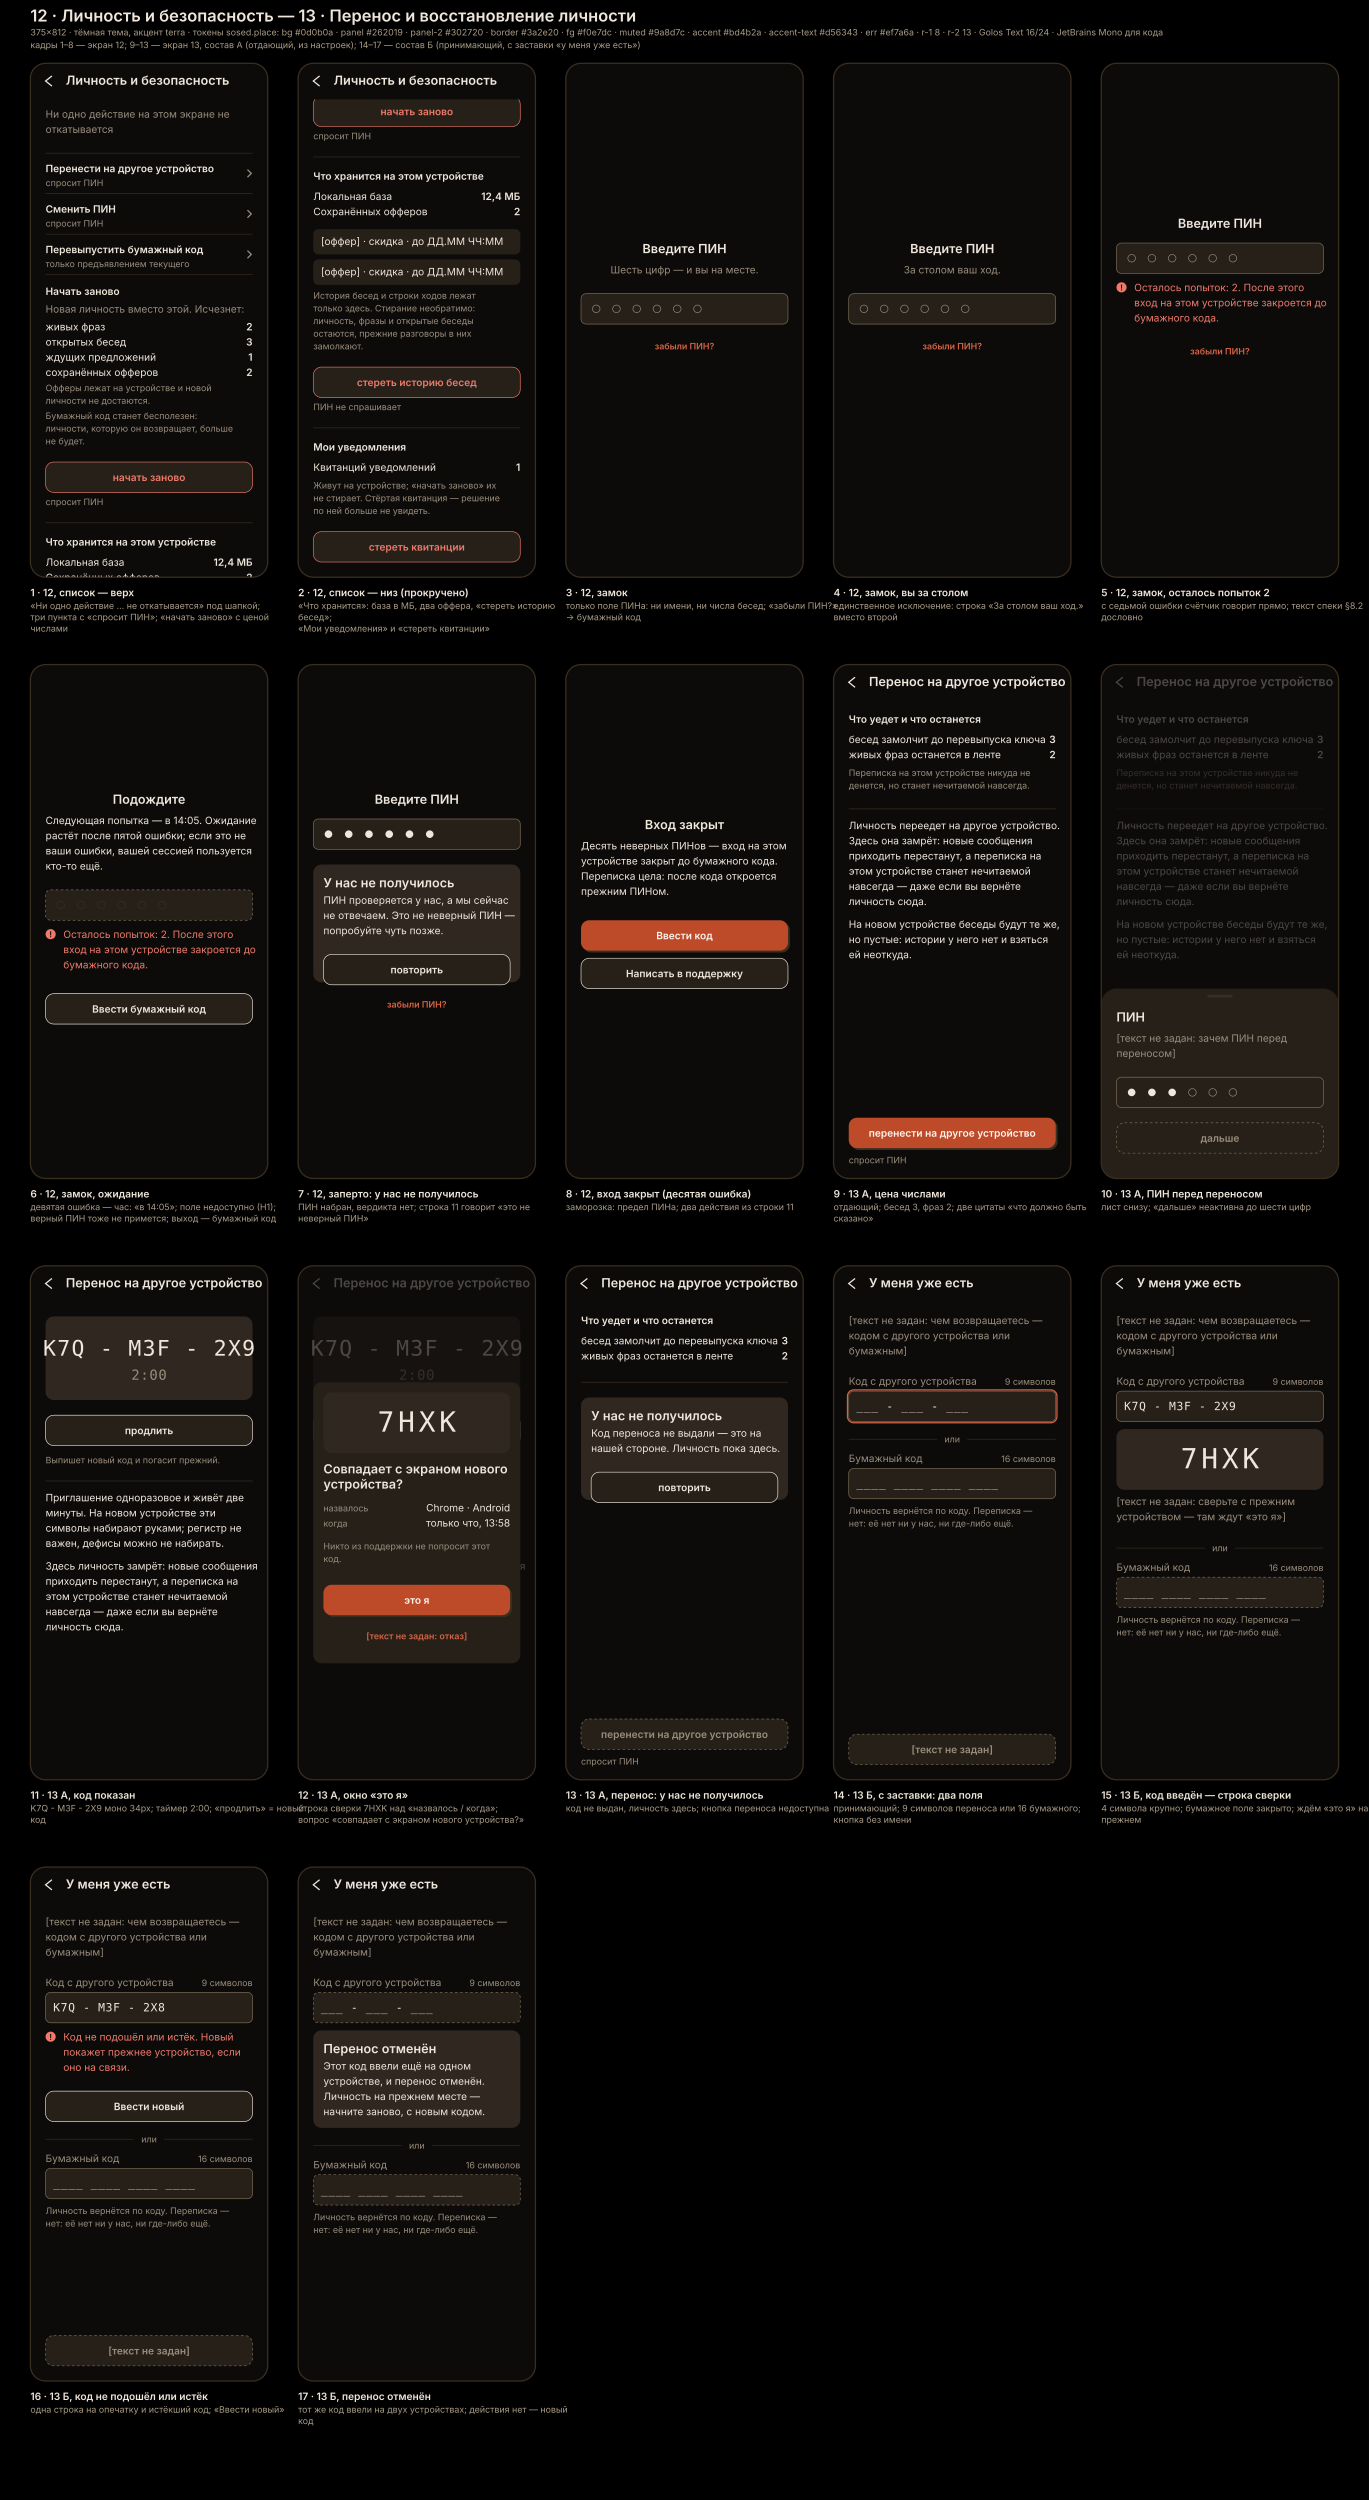
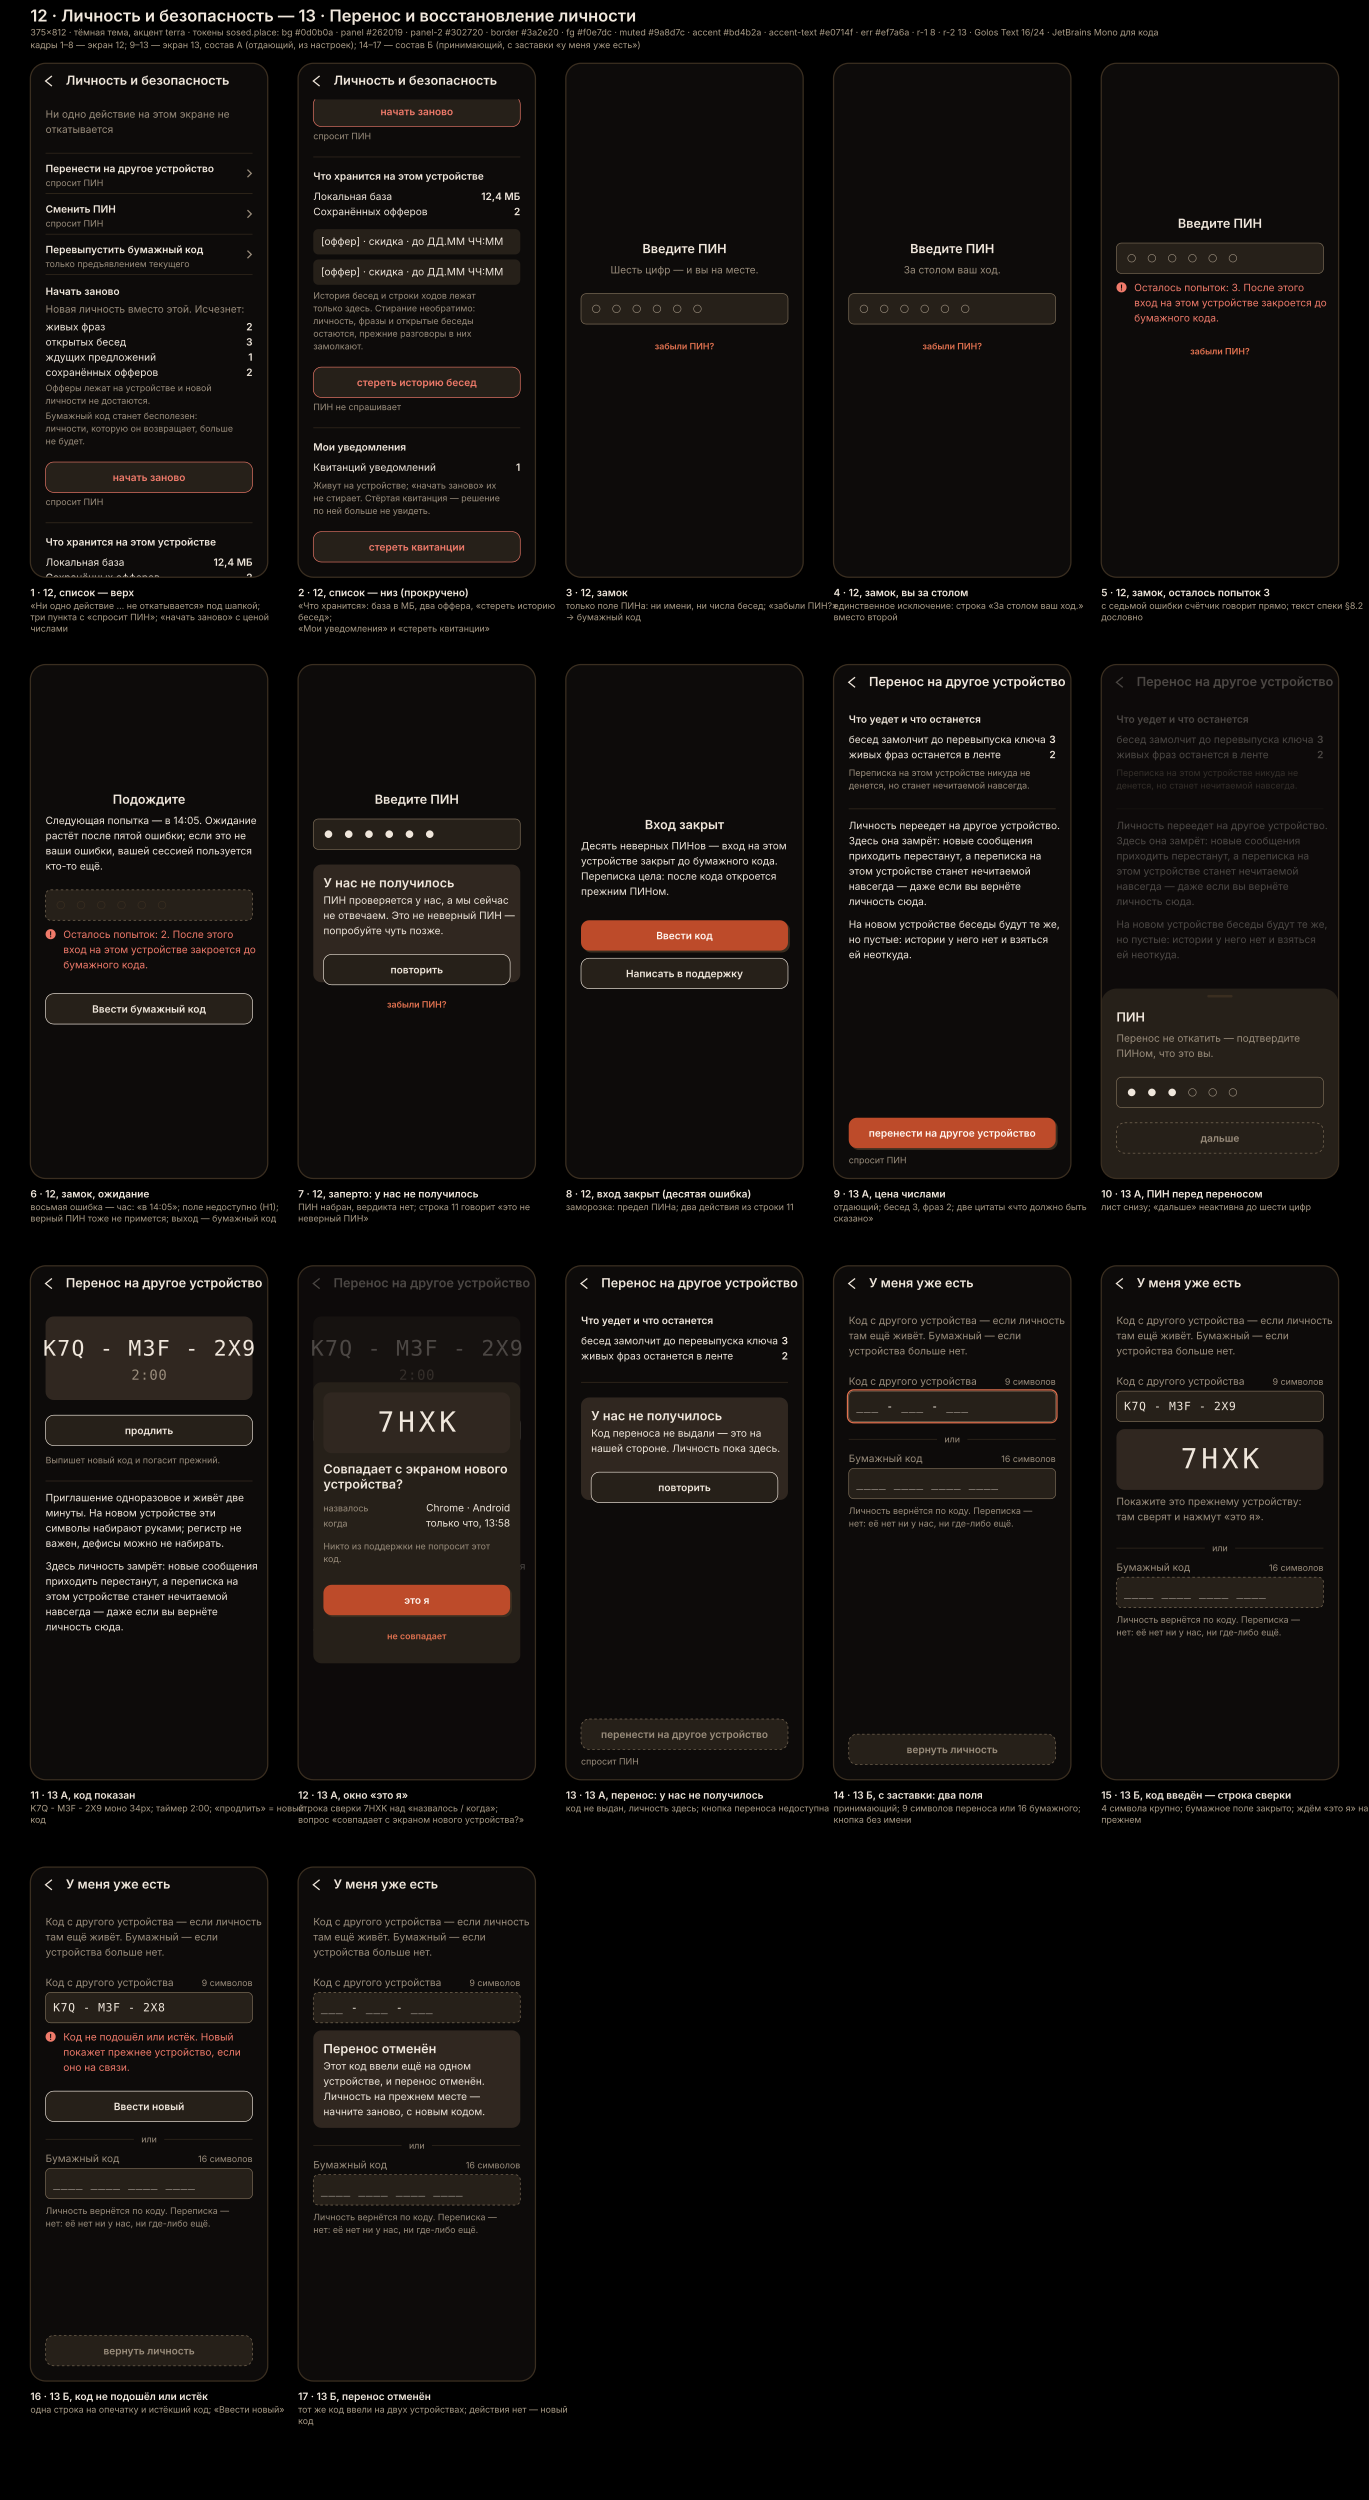
<svg xmlns="http://www.w3.org/2000/svg" width="2163" height="3950" viewBox="0 0 2163 3950">
  <style>
  @font-face { font-family: "Golos Text"; font-weight: 400 600; unicode-range: U+0000-00FF, U+2000-206F, U+2190-21FF, U+2700-27BF;
    src: url(/fonts/q5uCsoe9Lv5t7Meb31EcExN8hA.woff2) format("woff2"); }
  @font-face { font-family: "Golos Text"; font-weight: 400 600; unicode-range: U+0400-04FF;
    src: url(/fonts/q5uCsoe9Lv5t7Meb31EcEx58hLxR.woff2) format("woff2"); }
  @font-face { font-family: "JetBrains Mono"; font-weight: 400;
    src: url(/fonts/tDbv2o-flEEny0FZhsfKu5WU4zr3E_BX0PnT8RD8yKwBNntkaToggR7BYRbKPxDcwg.woff2) format("woff2"); }
  text { font-family: "Golos Text", Inter, system-ui, sans-serif; }
  .t    { font-size: 16px; font-weight: 400; fill: #f0e7dc; }
  .tb   { font-size: 16px; font-weight: 600; fill: #f0e7dc; }
  .h    { font-size: 20px; font-weight: 600; fill: #f0e7dc; }
  .hb   { font-size: 20px; font-weight: 600; fill: #f0e7dc; }
  .m    { font-size: 16px; font-weight: 400; fill: #9a8d7c; }
  .mb   { font-size: 16px; font-weight: 600; fill: #9a8d7c; }
  .meta { font-size: 14px; font-weight: 400; fill: #9a8d7c; }
  .err  { font-size: 16px; font-weight: 400; fill: #ef7a6a; }
-   .acc  { font-size: 14px; font-weight: 600; fill: #d56343; }
+   .acc  { font-size: 14px; font-weight: 600; fill: #e0714f; }
  .code { font-family: "JetBrains Mono", ui-monospace, monospace; font-size: 26px; fill: #f0e7dc; letter-spacing: 1px; }
  .mono { font-family: "JetBrains Mono", ui-monospace, monospace; font-size: 13px; fill: #9a8d7c; }
  .cap  { font-size: 16px; font-weight: 600; fill: #f0e7dc; }
  .capm { font-size: 14px; font-weight: 400; fill: #ab9d88; }
  .sheet { font-size: 26px; font-weight: 600; fill: #f0e7dc; }
  .sheetm { font-size: 14px; font-weight: 400; fill: #ab9d88; }
</style>
  <rect width="2163" height="3950" style="fill:#000000" />
  <text x="48" y="34" class="sheet">12 · Личность и безопасность — 13 · Перенос и восстановление личности</text>
-   <text x="48" y="56" class="sheetm">375×812 · тёмная тема, акцент terra · токены sosed.place: bg #0d0b0a · panel #262019 · panel-2 #302720 · border #3a2e20 · fg #f0e7dc · muted #9a8d7c · accent #bd4b2a · accent-text #d56343 · err #ef7a6a · r-1 8 · r-2 13 · Golos Text 16/24 · JetBrains Mono для кода</text>
+   <text x="48" y="56" class="sheetm">375×812 · тёмная тема, акцент terra · токены sosed.place: bg #0d0b0a · panel #262019 · panel-2 #302720 · border #3a2e20 · fg #f0e7dc · muted #9a8d7c · accent #bd4b2a · accent-text #e0714f · err #ef7a6a · r-1 8 · r-2 13 · Golos Text 16/24 · JetBrains Mono для кода</text>
  <text x="48" y="76" class="sheetm">кадры 1–8 — экран 12; 9–13 — экран 13, состав А (отдающий, из настроек); 14–17 — состав Б (принимающий, с заставки «у меня уже есть»)</text>
  <g transform="translate(48,100)">
    <clipPath id="c0">
      <rect width="375" height="812" rx="24" />
    </clipPath>
    <g clip-path="url(#c0)">
      <rect width="375" height="812" style="fill:#0d0b0a" />
      <clipPath id="clip-body-0">
        <rect x="0" y="57" width="375" height="755" />
      </clipPath>
      <g clip-path="url(#clip-body-0)">
        <text x="24" y="86" class="m">Ни одно действие на этом экране не</text>
        <text x="24" y="110" class="m">откатывается</text>
        <line x1="24" y1="142" x2="351" y2="142" style="stroke:#3a2e20;stroke-width:1" />
        <text x="24" y="172" class="tb">Перенести на другое устройство</text>
        <text x="24" y="194" class="meta">спросит ПИН</text>
        <path d="M343 168.0 L349 174.0 L343 180.0" style="fill:none;stroke:#9a8d7c;stroke-width:2" />
        <line x1="24" y1="206" x2="351" y2="206" style="stroke:#3a2e20;stroke-width:1" />
        <text x="24" y="236" class="tb">Сменить ПИН</text>
        <text x="24" y="258" class="meta">спросит ПИН</text>
        <path d="M343 232.0 L349 238.0 L343 244.0" style="fill:none;stroke:#9a8d7c;stroke-width:2" />
        <line x1="24" y1="270" x2="351" y2="270" style="stroke:#3a2e20;stroke-width:1" />
        <text x="24" y="300" class="tb">Перевыпустить бумажный код</text>
        <text x="24" y="322" class="meta">только предъявлением текущего</text>
        <path d="M343 296.0 L349 302.0 L343 308.0" style="fill:none;stroke:#9a8d7c;stroke-width:2" />
        <line x1="24" y1="334" x2="351" y2="334" style="stroke:#3a2e20;stroke-width:1" />
        <text x="24" y="366" class="tb">Начать заново</text>
        <text x="24" y="394" class="m">Новая личность вместо этой. Исчезнет:</text>
        <text x="24" y="422" class="t">живых фраз</text>
        <text x="351" y="422" class="tb" text-anchor="end">2</text>
        <text x="24" y="446" class="t">открытых бесед</text>
        <text x="351" y="446" class="tb" text-anchor="end">3</text>
        <text x="24" y="470" class="t">ждущих предложений</text>
        <text x="351" y="470" class="tb" text-anchor="end">1</text>
        <text x="24" y="494" class="t">сохранённых офферов</text>
        <text x="351" y="494" class="tb" text-anchor="end">2</text>
        <text x="24" y="518" class="meta">Офферы лежат на устройстве и новой</text>
        <text x="24" y="538" class="meta">личности не достаются.</text>
        <text x="24" y="562" class="meta">Бумажный код станет бесполезен:</text>
        <text x="24" y="582" class="meta">личности, которую он возвращает, больше</text>
        <text x="24" y="602" class="meta">не будет.</text>
        <rect x="24" y="630" width="327" height="48" rx="13" style="fill:#262019;stroke:#ef7a6a;stroke-width:1;" />
        <text x="187.5" y="660.0" class="tb" text-anchor="middle" style="fill:#ef7a6a">начать заново</text>
        <text x="24" y="698" class="meta">спросит ПИН</text>
        <line x1="24" y1="726" x2="351" y2="726" style="stroke:#3a2e20;stroke-width:1" />
        <text x="24" y="762" class="tb">Что хранится на этом устройстве</text>
        <text x="24" y="794" class="t">Локальная база</text>
        <text x="351" y="794" class="tb" text-anchor="end">12,4 МБ</text>
        <text x="24" y="818" class="t">Сохранённых офферов</text>
        <text x="351" y="818" class="tb" text-anchor="end">2</text>
        <rect x="24" y="840" width="327" height="40" rx="8" style="fill:#262019;" />
        <text x="36" y="865" class="t">[оффер] · скидка · до ДД.ММ ЧЧ:ММ</text>
        <rect x="24" y="888" width="327" height="40" rx="8" style="fill:#262019;" />
        <text x="36" y="913" class="t">[оффер] · скидка · до ДД.ММ ЧЧ:ММ</text>
        <text x="24" y="950" class="meta">История бесед и строки ходов лежат</text>
        <text x="24" y="970" class="meta">только здесь. Стирание необратимо:</text>
        <text x="24" y="990" class="meta">личность, фразы и открытые беседы</text>
        <text x="24" y="1010" class="meta">остаются, прежние разговоры в них</text>
        <text x="24" y="1030" class="meta">замолкают.</text>
        <rect x="24" y="1058" width="327" height="48" rx="13" style="fill:#262019;stroke:#ef7a6a;stroke-width:1;" />
        <text x="187.5" y="1088.0" class="tb" text-anchor="middle" style="fill:#ef7a6a">стереть историю бесед</text>
        <text x="24" y="1126" class="meta">ПИН не спрашивает</text>
        <line x1="24" y1="1154" x2="351" y2="1154" style="stroke:#3a2e20;stroke-width:1" />
        <text x="24" y="1190" class="tb">Мои уведомления</text>
        <text x="24" y="1222" class="t">Квитанций уведомлений</text>
        <text x="351" y="1222" class="tb" text-anchor="end">1</text>
        <text x="24" y="1250" class="meta">Живут на устройстве; «начать заново» их</text>
        <text x="24" y="1270" class="meta">не стирает. Стёртая квитанция — решение</text>
        <text x="24" y="1290" class="meta">по ней больше не увидеть.</text>
        <rect x="24" y="1318" width="327" height="48" rx="13" style="fill:#262019;stroke:#ef7a6a;stroke-width:1;" />
        <text x="187.5" y="1348.0" class="tb" text-anchor="middle" style="fill:#ef7a6a">стереть квитанции</text>
      </g>
      <rect x="0" y="0" width="375" height="56" rx="0" style="fill:#0d0b0a;" />
      <path d="M34 20 L24 28 L34 36" style="fill:none;stroke:#f0e7dc;stroke-width:2" />
      <text x="56" y="34" class="h">Личность и безопасность</text>
    </g>
    <rect width="375" height="812" rx="24" style="fill:none;stroke:#3a2e20;stroke-width:2" />
    <text x="0" y="842" class="cap">1 · 12, список — верх</text>
    <text x="0" y="862" class="capm">«Ни одно действие … не откатывается» под шапкой;</text>
    <text x="0" y="880" class="capm">три пункта с «спросит ПИН»; «начать заново» с ценой</text>
    <text x="0" y="898" class="capm">числами</text>
  </g>
  <g transform="translate(471,100)">
    <clipPath id="c1">
      <rect width="375" height="812" rx="24" />
    </clipPath>
    <g clip-path="url(#c1)">
      <rect width="375" height="812" style="fill:#0d0b0a" />
      <clipPath id="clip-body-578">
        <rect x="0" y="57" width="375" height="755" />
      </clipPath>
      <g clip-path="url(#clip-body-578)">
        <text x="24" y="-492" class="m">Ни одно действие на этом экране не</text>
        <text x="24" y="-468" class="m">откатывается</text>
        <line x1="24" y1="-436" x2="351" y2="-436" style="stroke:#3a2e20;stroke-width:1" />
        <text x="24" y="-406" class="tb">Перенести на другое устройство</text>
        <text x="24" y="-384" class="meta">спросит ПИН</text>
        <path d="M343 -410.0 L349 -404.0 L343 -398.0" style="fill:none;stroke:#9a8d7c;stroke-width:2" />
        <line x1="24" y1="-372" x2="351" y2="-372" style="stroke:#3a2e20;stroke-width:1" />
        <text x="24" y="-342" class="tb">Сменить ПИН</text>
        <text x="24" y="-320" class="meta">спросит ПИН</text>
        <path d="M343 -346.0 L349 -340.0 L343 -334.0" style="fill:none;stroke:#9a8d7c;stroke-width:2" />
        <line x1="24" y1="-308" x2="351" y2="-308" style="stroke:#3a2e20;stroke-width:1" />
        <text x="24" y="-278" class="tb">Перевыпустить бумажный код</text>
        <text x="24" y="-256" class="meta">только предъявлением текущего</text>
        <path d="M343 -282.0 L349 -276.0 L343 -270.0" style="fill:none;stroke:#9a8d7c;stroke-width:2" />
        <line x1="24" y1="-244" x2="351" y2="-244" style="stroke:#3a2e20;stroke-width:1" />
        <text x="24" y="-212" class="tb">Начать заново</text>
        <text x="24" y="-184" class="m">Новая личность вместо этой. Исчезнет:</text>
        <text x="24" y="-156" class="t">живых фраз</text>
        <text x="351" y="-156" class="tb" text-anchor="end">2</text>
        <text x="24" y="-132" class="t">открытых бесед</text>
        <text x="351" y="-132" class="tb" text-anchor="end">3</text>
        <text x="24" y="-108" class="t">ждущих предложений</text>
        <text x="351" y="-108" class="tb" text-anchor="end">1</text>
        <text x="24" y="-84" class="t">сохранённых офферов</text>
        <text x="351" y="-84" class="tb" text-anchor="end">2</text>
        <text x="24" y="-60" class="meta">Офферы лежат на устройстве и новой</text>
        <text x="24" y="-40" class="meta">личности не достаются.</text>
        <text x="24" y="-16" class="meta">Бумажный код станет бесполезен:</text>
        <text x="24" y="4" class="meta">личности, которую он возвращает, больше</text>
        <text x="24" y="24" class="meta">не будет.</text>
        <rect x="24" y="52" width="327" height="48" rx="13" style="fill:#262019;stroke:#ef7a6a;stroke-width:1;" />
        <text x="187.5" y="82.0" class="tb" text-anchor="middle" style="fill:#ef7a6a">начать заново</text>
        <text x="24" y="120" class="meta">спросит ПИН</text>
        <line x1="24" y1="148" x2="351" y2="148" style="stroke:#3a2e20;stroke-width:1" />
        <text x="24" y="184" class="tb">Что хранится на этом устройстве</text>
        <text x="24" y="216" class="t">Локальная база</text>
        <text x="351" y="216" class="tb" text-anchor="end">12,4 МБ</text>
        <text x="24" y="240" class="t">Сохранённых офферов</text>
        <text x="351" y="240" class="tb" text-anchor="end">2</text>
        <rect x="24" y="262" width="327" height="40" rx="8" style="fill:#262019;" />
        <text x="36" y="287" class="t">[оффер] · скидка · до ДД.ММ ЧЧ:ММ</text>
        <rect x="24" y="310" width="327" height="40" rx="8" style="fill:#262019;" />
        <text x="36" y="335" class="t">[оффер] · скидка · до ДД.ММ ЧЧ:ММ</text>
        <text x="24" y="372" class="meta">История бесед и строки ходов лежат</text>
        <text x="24" y="392" class="meta">только здесь. Стирание необратимо:</text>
        <text x="24" y="412" class="meta">личность, фразы и открытые беседы</text>
        <text x="24" y="432" class="meta">остаются, прежние разговоры в них</text>
        <text x="24" y="452" class="meta">замолкают.</text>
        <rect x="24" y="480" width="327" height="48" rx="13" style="fill:#262019;stroke:#ef7a6a;stroke-width:1;" />
        <text x="187.5" y="510.0" class="tb" text-anchor="middle" style="fill:#ef7a6a">стереть историю бесед</text>
        <text x="24" y="548" class="meta">ПИН не спрашивает</text>
        <line x1="24" y1="576" x2="351" y2="576" style="stroke:#3a2e20;stroke-width:1" />
        <text x="24" y="612" class="tb">Мои уведомления</text>
        <text x="24" y="644" class="t">Квитанций уведомлений</text>
        <text x="351" y="644" class="tb" text-anchor="end">1</text>
        <text x="24" y="672" class="meta">Живут на устройстве; «начать заново» их</text>
        <text x="24" y="692" class="meta">не стирает. Стёртая квитанция — решение</text>
        <text x="24" y="712" class="meta">по ней больше не увидеть.</text>
        <rect x="24" y="740" width="327" height="48" rx="13" style="fill:#262019;stroke:#ef7a6a;stroke-width:1;" />
        <text x="187.5" y="770.0" class="tb" text-anchor="middle" style="fill:#ef7a6a">стереть квитанции</text>
      </g>
      <rect x="0" y="0" width="375" height="56" rx="0" style="fill:#0d0b0a;" />
      <path d="M34 20 L24 28 L34 36" style="fill:none;stroke:#f0e7dc;stroke-width:2" />
      <text x="56" y="34" class="h">Личность и безопасность</text>
    </g>
    <rect width="375" height="812" rx="24" style="fill:none;stroke:#3a2e20;stroke-width:2" />
    <text x="0" y="842" class="cap">2 · 12, список — низ (прокручено)</text>
    <text x="0" y="862" class="capm">«Что хранится»: база в МБ, два оффера, «стереть историю</text>
    <text x="0" y="880" class="capm">бесед»;</text>
    <text x="0" y="898" class="capm">«Мои уведомления» и «стереть квитанции»</text>
  </g>
  <g transform="translate(894,100)">
    <clipPath id="c2">
      <rect width="375" height="812" rx="24" />
    </clipPath>
    <g clip-path="url(#c2)">
      <rect width="375" height="812" style="fill:#0d0b0a" />
      <text x="187.5" y="300" class="h" text-anchor="middle">Введите ПИН</text>
      <text x="187.5" y="332" class="m" text-anchor="middle">Шесть цифр — и вы на месте.</text>
      <rect x="24" y="364" width="327" height="48" rx="8" style="fill:#262019;stroke:#80705a;stroke-width:1;" />
      <circle cx="48" cy="388" r="6" style="fill:none;stroke:#9a8d7c;stroke-width:1" />
      <circle cx="80" cy="388" r="6" style="fill:none;stroke:#9a8d7c;stroke-width:1" />
      <circle cx="112" cy="388" r="6" style="fill:none;stroke:#9a8d7c;stroke-width:1" />
      <circle cx="144" cy="388" r="6" style="fill:none;stroke:#9a8d7c;stroke-width:1" />
      <circle cx="176" cy="388" r="6" style="fill:none;stroke:#9a8d7c;stroke-width:1" />
      <circle cx="208" cy="388" r="6" style="fill:none;stroke:#9a8d7c;stroke-width:1" />
      <text x="187.5" y="452" class="acc" text-anchor="middle">забыли ПИН?</text>
    </g>
    <rect width="375" height="812" rx="24" style="fill:none;stroke:#3a2e20;stroke-width:2" />
    <text x="0" y="842" class="cap">3 · 12, замок</text>
    <text x="0" y="862" class="capm">только поле ПИНа: ни имени, ни числа бесед; «забыли ПИН?»</text>
    <text x="0" y="880" class="capm">→ бумажный код</text>
  </g>
  <g transform="translate(1317,100)">
    <clipPath id="c3">
      <rect width="375" height="812" rx="24" />
    </clipPath>
    <g clip-path="url(#c3)">
      <rect width="375" height="812" style="fill:#0d0b0a" />
      <text x="187.5" y="300" class="h" text-anchor="middle">Введите ПИН</text>
      <text x="187.5" y="332" class="m" text-anchor="middle">За столом ваш ход.</text>
      <rect x="24" y="364" width="327" height="48" rx="8" style="fill:#262019;stroke:#80705a;stroke-width:1;" />
      <circle cx="48" cy="388" r="6" style="fill:none;stroke:#9a8d7c;stroke-width:1" />
      <circle cx="80" cy="388" r="6" style="fill:none;stroke:#9a8d7c;stroke-width:1" />
      <circle cx="112" cy="388" r="6" style="fill:none;stroke:#9a8d7c;stroke-width:1" />
      <circle cx="144" cy="388" r="6" style="fill:none;stroke:#9a8d7c;stroke-width:1" />
      <circle cx="176" cy="388" r="6" style="fill:none;stroke:#9a8d7c;stroke-width:1" />
      <circle cx="208" cy="388" r="6" style="fill:none;stroke:#9a8d7c;stroke-width:1" />
      <text x="187.5" y="452" class="acc" text-anchor="middle">забыли ПИН?</text>
    </g>
    <rect width="375" height="812" rx="24" style="fill:none;stroke:#3a2e20;stroke-width:2" />
    <text x="0" y="842" class="cap">4 · 12, замок, вы за столом</text>
    <text x="0" y="862" class="capm">единственное исключение: строка «За столом ваш ход.»</text>
    <text x="0" y="880" class="capm">вместо второй</text>
  </g>
  <g transform="translate(1740,100)">
    <clipPath id="c4">
      <rect width="375" height="812" rx="24" />
    </clipPath>
    <g clip-path="url(#c4)">
      <rect width="375" height="812" style="fill:#0d0b0a" />
      <text x="187.5" y="260" class="h" text-anchor="middle">Введите ПИН</text>
      <rect x="24" y="284" width="327" height="48" rx="8" style="fill:#262019;stroke:#80705a;stroke-width:1;" />
      <circle cx="48" cy="308" r="6" style="fill:none;stroke:#9a8d7c;stroke-width:1" />
      <circle cx="80" cy="308" r="6" style="fill:none;stroke:#9a8d7c;stroke-width:1" />
      <circle cx="112" cy="308" r="6" style="fill:none;stroke:#9a8d7c;stroke-width:1" />
      <circle cx="144" cy="308" r="6" style="fill:none;stroke:#9a8d7c;stroke-width:1" />
      <circle cx="176" cy="308" r="6" style="fill:none;stroke:#9a8d7c;stroke-width:1" />
      <circle cx="208" cy="308" r="6" style="fill:none;stroke:#9a8d7c;stroke-width:1" />
      <circle cx="32" cy="354" r="8" style="fill:#ef7a6a" />
      <text x="32" y="359" class="tb" text-anchor="middle" style="fill:#0d0b0a;font-size:13px">!</text>
-       <text x="52" y="360" class="err">Осталось попыток: 2. После этого</text>
+       <text x="52" y="360" class="err">Осталось попыток: 3. После этого</text>
      <text x="52" y="384" class="err">вход на этом устройстве закроется до</text>
      <text x="52" y="408" class="err">бумажного кода.</text>
      <text x="187.5" y="460" class="acc" text-anchor="middle">забыли ПИН?</text>
    </g>
    <rect width="375" height="812" rx="24" style="fill:none;stroke:#3a2e20;stroke-width:2" />
-     <text x="0" y="842" class="cap">5 · 12, замок, осталось попыток 2</text>
+     <text x="0" y="842" class="cap">5 · 12, замок, осталось попыток 3</text>
    <text x="0" y="862" class="capm">с седьмой ошибки счётчик говорит прямо; текст спеки §8.2</text>
    <text x="0" y="880" class="capm">дословно</text>
  </g>
  <g transform="translate(48,1050)">
    <clipPath id="c5">
      <rect width="375" height="812" rx="24" />
    </clipPath>
    <g clip-path="url(#c5)">
      <rect width="375" height="812" style="fill:#0d0b0a" />
      <text x="187.5" y="220" class="h" text-anchor="middle">Подождите</text>
      <text x="24" y="252" class="t">Следующая попытка — в 14:05. Ожидание</text>
      <text x="24" y="276" class="t">растёт после пятой ошибки; если это не</text>
      <text x="24" y="300" class="t">ваши ошибки, вашей сессией пользуется</text>
      <text x="24" y="324" class="t">кто-то ещё.</text>
      <rect x="24" y="356" width="327" height="48" rx="8" style="fill:#262019;stroke:#80705a;stroke-width:1;" stroke-dasharray="4 4" />
      <circle cx="48" cy="380" r="6" style="fill:none;stroke:#3a2e20;stroke-width:1" />
      <circle cx="80" cy="380" r="6" style="fill:none;stroke:#3a2e20;stroke-width:1" />
      <circle cx="112" cy="380" r="6" style="fill:none;stroke:#3a2e20;stroke-width:1" />
      <circle cx="144" cy="380" r="6" style="fill:none;stroke:#3a2e20;stroke-width:1" />
      <circle cx="176" cy="380" r="6" style="fill:none;stroke:#3a2e20;stroke-width:1" />
      <circle cx="208" cy="380" r="6" style="fill:none;stroke:#3a2e20;stroke-width:1" />
      <circle cx="32" cy="426" r="8" style="fill:#ef7a6a" />
      <text x="32" y="431" class="tb" text-anchor="middle" style="fill:#0d0b0a;font-size:13px">!</text>
      <text x="52" y="432" class="err">Осталось попыток: 2. После этого</text>
      <text x="52" y="456" class="err">вход на этом устройстве закроется до</text>
      <text x="52" y="480" class="err">бумажного кода.</text>
      <rect x="24" y="520" width="327" height="48" rx="13" style="fill:#262019;stroke:#f0e7dc;stroke-width:1;" />
      <text x="187.5" y="550.0" class="tb" text-anchor="middle">Ввести бумажный код</text>
    </g>
    <rect width="375" height="812" rx="24" style="fill:none;stroke:#3a2e20;stroke-width:2" />
    <text x="0" y="842" class="cap">6 · 12, замок, ожидание</text>
-     <text x="0" y="862" class="capm">девятая ошибка — час: «в 14:05»; поле недоступно (Н1);</text>
+     <text x="0" y="862" class="capm">восьмая ошибка — час: «в 14:05»; поле недоступно (Н1);</text>
    <text x="0" y="880" class="capm">верный ПИН тоже не примется; выход — бумажный код</text>
  </g>
  <g transform="translate(471,1050)">
    <clipPath id="c6">
      <rect width="375" height="812" rx="24" />
    </clipPath>
    <g clip-path="url(#c6)">
      <rect width="375" height="812" style="fill:#0d0b0a" />
      <text x="187.5" y="220" class="h" text-anchor="middle">Введите ПИН</text>
      <rect x="24" y="244" width="327" height="48" rx="8" style="fill:#262019;stroke:#80705a;stroke-width:1;" />
      <circle cx="48" cy="268" r="6" style="fill:#f0e7dc" />
      <circle cx="80" cy="268" r="6" style="fill:#f0e7dc" />
      <circle cx="112" cy="268" r="6" style="fill:#f0e7dc" />
      <circle cx="144" cy="268" r="6" style="fill:#f0e7dc" />
      <circle cx="176" cy="268" r="6" style="fill:#f0e7dc" />
      <circle cx="208" cy="268" r="6" style="fill:#f0e7dc" />
      <rect x="24" y="316" width="327" height="186" rx="13" style="fill:#302720;" />
      <text x="40" y="352" class="hb">У нас не получилось</text>
      <text x="40" y="378" class="t">ПИН проверяется у нас, а мы сейчас</text>
      <text x="40" y="402" class="t">не отвечаем. Это не неверный ПИН —</text>
      <text x="40" y="426" class="t">попробуйте чуть позже.</text>
      <rect x="40" y="458" width="295" height="48" rx="13" style="fill:#262019;stroke:#f0e7dc;stroke-width:1;" />
      <text x="187.5" y="488.0" class="tb" text-anchor="middle">повторить</text>
      <text x="187.5" y="542" class="acc" text-anchor="middle">забыли ПИН?</text>
    </g>
    <rect width="375" height="812" rx="24" style="fill:none;stroke:#3a2e20;stroke-width:2" />
    <text x="0" y="842" class="cap">7 · 12, заперто: у нас не получилось</text>
    <text x="0" y="862" class="capm">ПИН набран, вердикта нет; строка 11 говорит «это не</text>
    <text x="0" y="880" class="capm">неверный ПИН»</text>
  </g>
  <g transform="translate(894,1050)">
    <clipPath id="c7">
      <rect width="375" height="812" rx="24" />
    </clipPath>
    <g clip-path="url(#c7)">
      <rect width="375" height="812" style="fill:#0d0b0a" />
      <text x="187.5" y="260" class="h" text-anchor="middle">Вход закрыт</text>
      <text x="24" y="292" class="t">Десять неверных ПИНов — вход на этом</text>
      <text x="24" y="316" class="t">устройстве закрыт до бумажного кода.</text>
      <text x="24" y="340" class="t">Переписка цела: после кода откроется</text>
      <text x="24" y="364" class="t">прежним ПИНом.</text>
      <rect x="27" y="407" width="327" height="48" rx="13" style="fill:#3a2e20;" />
      <rect x="24" y="404" width="327" height="48" rx="13" style="fill:#bd4b2a;" />
      <text x="187.5" y="434.0" class="tb" text-anchor="middle" style="fill:#fff6f0">Ввести код</text>
      <rect x="24" y="464" width="327" height="48" rx="13" style="fill:#262019;stroke:#f0e7dc;stroke-width:1;" />
      <text x="187.5" y="494.0" class="tb" text-anchor="middle">Написать в поддержку</text>
    </g>
    <rect width="375" height="812" rx="24" style="fill:none;stroke:#3a2e20;stroke-width:2" />
    <text x="0" y="842" class="cap">8 · 12, вход закрыт (десятая ошибка)</text>
    <text x="0" y="862" class="capm">заморозка: предел ПИНа; два действия из строки 11</text>
  </g>
  <g transform="translate(1317,1050)">
    <clipPath id="c8">
      <rect width="375" height="812" rx="24" />
    </clipPath>
    <g clip-path="url(#c8)">
      <rect width="375" height="812" style="fill:#0d0b0a" />
      <rect x="0" y="0" width="375" height="56" rx="0" style="fill:#0d0b0a;" />
      <path d="M34 20 L24 28 L34 36" style="fill:none;stroke:#f0e7dc;stroke-width:2" />
      <text x="56" y="34" class="h">Перенос на другое устройство</text>
      <text x="24" y="92" class="tb">Что уедет и что останется</text>
      <text x="24" y="124" class="t">бесед замолчит до перевыпуска ключа</text>
      <text x="351" y="124" class="tb" text-anchor="end">3</text>
      <text x="24" y="148" class="t">живых фраз останется в ленте</text>
      <text x="351" y="148" class="tb" text-anchor="end">2</text>
      <text x="24" y="176" class="meta">Переписка на этом устройстве никуда не</text>
      <text x="24" y="196" class="meta">денется, но станет нечитаемой навсегда.</text>
      <line x1="24" y1="228" x2="351" y2="228" style="stroke:#3a2e20;stroke-width:1" />
      <text x="24" y="260" class="t">Личность переедет на другое устройство.</text>
      <text x="24" y="284" class="t">Здесь она замрёт: новые сообщения</text>
      <text x="24" y="308" class="t">приходить перестанут, а переписка на</text>
      <text x="24" y="332" class="t">этом устройстве станет нечитаемой</text>
      <text x="24" y="356" class="t">навсегда — даже если вы вернёте</text>
      <text x="24" y="380" class="t">личность сюда.</text>
      <text x="24" y="416" class="t">На новом устройстве беседы будут те же,</text>
      <text x="24" y="440" class="t">но пустые: истории у него нет и взяться</text>
      <text x="24" y="464" class="t">ей неоткуда.</text>
      <rect x="27" y="719" width="327" height="48" rx="13" style="fill:#3a2e20;" />
      <rect x="24" y="716" width="327" height="48" rx="13" style="fill:#bd4b2a;" />
      <text x="187.5" y="746.0" class="tb" text-anchor="middle" style="fill:#fff6f0">перенести на другое устройство</text>
      <text x="24" y="788" class="meta">спросит ПИН</text>
    </g>
    <rect width="375" height="812" rx="24" style="fill:none;stroke:#3a2e20;stroke-width:2" />
    <text x="0" y="842" class="cap">9 · 13 А, цена числами</text>
    <text x="0" y="862" class="capm">отдающий; бесед 3, фраз 2; две цитаты «что должно быть</text>
    <text x="0" y="880" class="capm">сказано»</text>
  </g>
  <g transform="translate(1740,1050)">
    <clipPath id="c9">
      <rect width="375" height="812" rx="24" />
    </clipPath>
    <g clip-path="url(#c9)">
      <rect width="375" height="812" style="fill:#0d0b0a" />
      <rect x="0" y="0" width="375" height="56" rx="0" style="fill:#0d0b0a;" />
      <path d="M34 20 L24 28 L34 36" style="fill:none;stroke:#f0e7dc;stroke-width:2" />
      <text x="56" y="34" class="h">Перенос на другое устройство</text>
      <text x="24" y="92" class="tb">Что уедет и что останется</text>
      <text x="24" y="124" class="t">бесед замолчит до перевыпуска ключа</text>
      <text x="351" y="124" class="tb" text-anchor="end">3</text>
      <text x="24" y="148" class="t">живых фраз останется в ленте</text>
      <text x="351" y="148" class="tb" text-anchor="end">2</text>
      <text x="24" y="176" class="meta">Переписка на этом устройстве никуда не</text>
      <text x="24" y="196" class="meta">денется, но станет нечитаемой навсегда.</text>
      <line x1="24" y1="228" x2="351" y2="228" style="stroke:#3a2e20;stroke-width:1" />
      <text x="24" y="260" class="t">Личность переедет на другое устройство.</text>
      <text x="24" y="284" class="t">Здесь она замрёт: новые сообщения</text>
      <text x="24" y="308" class="t">приходить перестанут, а переписка на</text>
      <text x="24" y="332" class="t">этом устройстве станет нечитаемой</text>
      <text x="24" y="356" class="t">навсегда — даже если вы вернёте</text>
      <text x="24" y="380" class="t">личность сюда.</text>
      <text x="24" y="416" class="t">На новом устройстве беседы будут те же,</text>
      <text x="24" y="440" class="t">но пустые: истории у него нет и взяться</text>
      <text x="24" y="464" class="t">ей неоткуда.</text>
      <rect x="27" y="719" width="327" height="48" rx="13" style="fill:#3a2e20;" />
      <rect x="24" y="716" width="327" height="48" rx="13" style="fill:#bd4b2a;" />
      <text x="187.5" y="746.0" class="tb" text-anchor="middle" style="fill:#fff6f0">перенести на другое устройство</text>
      <text x="24" y="788" class="meta">спросит ПИН</text>
      <rect x="0" y="0" width="375" height="812" rx="0" style="fill:rgba(13,11,10,0.72);" />
      <rect x="0" y="512" width="375" height="300" rx="24" style="fill:#262019;" />
      <rect x="167.5" y="522" width="40" height="4" rx="2" style="fill:#3a2e20;" />
      <text x="24" y="564" class="h">ПИН</text>
-       <text x="24" y="596" class="m">[текст не задан: зачем ПИН перед</text>
-       <text x="24" y="620" class="m">переносом]</text>
+       <text x="24" y="596" class="m">Перенос не откатить — подтвердите</text>
+       <text x="24" y="620" class="m">ПИНом, что это вы.</text>
      <rect x="24" y="652" width="327" height="48" rx="8" style="fill:#262019;stroke:#80705a;stroke-width:1;" />
      <circle cx="48" cy="676" r="6" style="fill:#f0e7dc" />
      <circle cx="80" cy="676" r="6" style="fill:#f0e7dc" />
      <circle cx="112" cy="676" r="6" style="fill:#f0e7dc" />
      <circle cx="144" cy="676" r="6" style="fill:none;stroke:#9a8d7c;stroke-width:1" />
      <circle cx="176" cy="676" r="6" style="fill:none;stroke:#9a8d7c;stroke-width:1" />
      <circle cx="208" cy="676" r="6" style="fill:none;stroke:#9a8d7c;stroke-width:1" />
      <rect x="24" y="724" width="327" height="48" rx="13" style="fill:#262019;stroke:#80705a;stroke-width:1;" stroke-dasharray="4 4" />
      <text x="187.5" y="754.0" class="mb" text-anchor="middle">дальше</text>
    </g>
    <rect width="375" height="812" rx="24" style="fill:none;stroke:#3a2e20;stroke-width:2" />
    <text x="0" y="842" class="cap">10 · 13 А, ПИН перед переносом</text>
    <text x="0" y="862" class="capm">лист снизу; «дальше» неактивна до шести цифр</text>
  </g>
  <g transform="translate(48,2000)">
    <clipPath id="c10">
      <rect width="375" height="812" rx="24" />
    </clipPath>
    <g clip-path="url(#c10)">
      <rect width="375" height="812" style="fill:#0d0b0a" />
      <rect x="0" y="0" width="375" height="56" rx="0" style="fill:#0d0b0a;" />
      <path d="M34 20 L24 28 L34 36" style="fill:none;stroke:#f0e7dc;stroke-width:2" />
      <text x="56" y="34" class="h">Перенос на другое устройство</text>
      <rect x="24" y="80" width="327" height="132" rx="13" style="fill:#302720;" />
      <text x="187.5" y="142" class="code" text-anchor="middle" style="font-size:34px;letter-spacing:2px">K7Q - M3F - 2X9</text>
      <text x="187.5" y="180" class="code" text-anchor="middle" style="font-size:22px;fill:#9a8d7c">2:00</text>
      <rect x="24" y="236" width="327" height="48" rx="13" style="fill:#262019;stroke:#f0e7dc;stroke-width:1;" />
      <text x="187.5" y="266.0" class="tb" text-anchor="middle">продлить</text>
      <text x="24" y="312" class="meta">Выпишет новый код и погасит прежний.</text>
      <line x1="24" y1="340" x2="351" y2="340" style="stroke:#3a2e20;stroke-width:1" />
      <text x="24" y="372" class="t">Приглашение одноразовое и живёт две</text>
      <text x="24" y="396" class="t">минуты. На новом устройстве эти</text>
      <text x="24" y="420" class="t">символы набирают руками; регистр не</text>
      <text x="24" y="444" class="t">важен, дефисы можно не набирать.</text>
      <text x="24" y="480" class="t">Здесь личность замрёт: новые сообщения</text>
      <text x="24" y="504" class="t">приходить перестанут, а переписка на</text>
      <text x="24" y="528" class="t">этом устройстве станет нечитаемой</text>
      <text x="24" y="552" class="t">навсегда — даже если вы вернёте</text>
      <text x="24" y="576" class="t">личность сюда.</text>
    </g>
    <rect width="375" height="812" rx="24" style="fill:none;stroke:#3a2e20;stroke-width:2" />
    <text x="0" y="842" class="cap">11 · 13 А, код показан</text>
    <text x="0" y="862" class="capm">K7Q - M3F - 2X9 моно 34px; таймер 2:00; «продлить» = новый</text>
    <text x="0" y="880" class="capm">код</text>
  </g>
  <g transform="translate(471,2000)">
    <clipPath id="c11">
      <rect width="375" height="812" rx="24" />
    </clipPath>
    <g clip-path="url(#c11)">
      <rect width="375" height="812" style="fill:#0d0b0a" />
      <rect x="0" y="0" width="375" height="56" rx="0" style="fill:#0d0b0a;" />
      <path d="M34 20 L24 28 L34 36" style="fill:none;stroke:#f0e7dc;stroke-width:2" />
      <text x="56" y="34" class="h">Перенос на другое устройство</text>
      <rect x="24" y="80" width="327" height="132" rx="13" style="fill:#302720;" />
      <text x="187.5" y="142" class="code" text-anchor="middle" style="font-size:34px;letter-spacing:2px">K7Q - M3F - 2X9</text>
      <text x="187.5" y="180" class="code" text-anchor="middle" style="font-size:22px;fill:#9a8d7c">2:00</text>
      <rect x="24" y="236" width="327" height="48" rx="13" style="fill:#262019;stroke:#f0e7dc;stroke-width:1;" />
      <text x="187.5" y="266.0" class="tb" text-anchor="middle">продлить</text>
      <text x="24" y="312" class="meta">Выпишет новый код и погасит прежний.</text>
      <line x1="24" y1="340" x2="351" y2="340" style="stroke:#3a2e20;stroke-width:1" />
      <text x="24" y="372" class="t">Приглашение одноразовое и живёт две</text>
      <text x="24" y="396" class="t">минуты. На новом устройстве эти</text>
      <text x="24" y="420" class="t">символы набирают руками; регистр не</text>
      <text x="24" y="444" class="t">важен, дефисы можно не набирать.</text>
      <text x="24" y="480" class="t">Здесь личность замрёт: новые сообщения</text>
      <text x="24" y="504" class="t">приходить перестанут, а переписка на</text>
      <text x="24" y="528" class="t">этом устройстве станет нечитаемой</text>
      <text x="24" y="552" class="t">навсегда — даже если вы вернёте</text>
      <text x="24" y="576" class="t">личность сюда.</text>
      <rect x="0" y="0" width="375" height="812" rx="0" style="fill:rgba(13,11,10,0.72);" />
      <rect x="24" y="184.0" width="327" height="444" rx="13" style="fill:#262019;" />
      <rect x="40" y="200.0" width="295" height="96" rx="13" style="fill:#302720;" />
      <text x="187.5" y="262.0" class="code" text-anchor="middle" style="font-size:44px;letter-spacing:6px">7HXK</text>
      <text x="40" y="328.0" class="hb">Совпадает с экраном нового</text>
      <text x="40" y="352.0" class="hb">устройства?</text>
      <text x="40" y="388.0" class="meta">назвалось</text>
      <text x="335" y="388.0" class="t" text-anchor="end">Chrome · Android</text>
      <text x="40" y="412.0" class="meta">когда</text>
      <text x="335" y="412.0" class="t" text-anchor="end">только что, 13:58</text>
      <text x="40" y="448.0" class="meta">Никто из поддержки не попросит этот</text>
      <text x="40" y="468.0" class="meta">код.</text>
      <rect x="43" y="507.0" width="295" height="48" rx="13" style="fill:#3a2e20;" />
      <rect x="40" y="504.0" width="295" height="48" rx="13" style="fill:#bd4b2a;" />
      <text x="187.5" y="534.0" class="tb" text-anchor="middle" style="fill:#fff6f0">это я</text>
-       <text x="187.5" y="590.0" class="acc" text-anchor="middle">[текст не задан: отказ]</text>
+       <text x="187.5" y="590.0" class="acc" text-anchor="middle">не совпадает</text>
    </g>
    <rect width="375" height="812" rx="24" style="fill:none;stroke:#3a2e20;stroke-width:2" />
    <text x="0" y="842" class="cap">12 · 13 А, окно «это я»</text>
    <text x="0" y="862" class="capm">строка сверки 7HXK над «назвалось / когда»;</text>
    <text x="0" y="880" class="capm">вопрос «совпадает с экраном нового устройства?»</text>
  </g>
  <g transform="translate(894,2000)">
    <clipPath id="c12">
      <rect width="375" height="812" rx="24" />
    </clipPath>
    <g clip-path="url(#c12)">
      <rect width="375" height="812" style="fill:#0d0b0a" />
      <rect x="0" y="0" width="375" height="56" rx="0" style="fill:#0d0b0a;" />
      <path d="M34 20 L24 28 L34 36" style="fill:none;stroke:#f0e7dc;stroke-width:2" />
      <text x="56" y="34" class="h">Перенос на другое устройство</text>
      <text x="24" y="92" class="tb">Что уедет и что останется</text>
      <text x="24" y="124" class="t">бесед замолчит до перевыпуска ключа</text>
      <text x="351" y="124" class="tb" text-anchor="end">3</text>
      <text x="24" y="148" class="t">живых фраз останется в ленте</text>
      <text x="351" y="148" class="tb" text-anchor="end">2</text>
      <line x1="24" y1="184" x2="351" y2="184" style="stroke:#3a2e20;stroke-width:1" />
      <rect x="24" y="208" width="327" height="162" rx="13" style="fill:#302720;" />
      <text x="40" y="244" class="hb">У нас не получилось</text>
      <text x="40" y="270" class="t">Код переноса не выдали — это на</text>
      <text x="40" y="294" class="t">нашей стороне. Личность пока здесь.</text>
      <rect x="40" y="326" width="295" height="48" rx="13" style="fill:#262019;stroke:#f0e7dc;stroke-width:1;" />
      <text x="187.5" y="356.0" class="tb" text-anchor="middle">повторить</text>
      <rect x="24" y="716" width="327" height="48" rx="13" style="fill:#262019;stroke:#80705a;stroke-width:1;" stroke-dasharray="4 4" />
      <text x="187.5" y="746.0" class="mb" text-anchor="middle">перенести на другое устройство</text>
      <text x="24" y="788" class="meta">спросит ПИН</text>
    </g>
    <rect width="375" height="812" rx="24" style="fill:none;stroke:#3a2e20;stroke-width:2" />
    <text x="0" y="842" class="cap">13 · 13 А, перенос: у нас не получилось</text>
    <text x="0" y="862" class="capm">код не выдан, личность здесь; кнопка переноса недоступна</text>
  </g>
  <g transform="translate(1317,2000)">
    <clipPath id="c13">
      <rect width="375" height="812" rx="24" />
    </clipPath>
    <g clip-path="url(#c13)">
      <rect width="375" height="812" style="fill:#0d0b0a" />
      <rect x="0" y="0" width="375" height="56" rx="0" style="fill:#0d0b0a;" />
      <path d="M34 20 L24 28 L34 36" style="fill:none;stroke:#f0e7dc;stroke-width:2" />
      <text x="56" y="34" class="h">У меня уже есть</text>
-       <text x="24" y="92" class="m">[текст не задан: чем возвращаетесь —</text>
-       <text x="24" y="116" class="m">кодом с другого устройства или</text>
-       <text x="24" y="140" class="m">бумажным]</text>
+       <text x="24" y="92" class="m">Код с другого устройства — если личность</text>
+       <text x="24" y="116" class="m">там ещё живёт. Бумажный — если</text>
+       <text x="24" y="140" class="m">устройства больше нет.</text>
      <text x="24" y="188" class="m">Код с другого устройства</text>
      <text x="351" y="188" class="meta" text-anchor="end">9 символов</text>
      <rect x="24" y="198" width="327" height="48" rx="8" style="fill:#262019;stroke:#80705a;stroke-width:1;" />
-       <rect x="22" y="196" width="331" height="52" rx="10" style="fill:none;stroke:#d56343;stroke-width:2;" />
+       <rect x="22" y="196" width="331" height="52" rx="10" style="fill:none;stroke:#e0714f;stroke-width:2;" />
      <text x="36" y="228" class="code" style="font-size:18px;">___ - ___ - ___</text>
      <line x1="24" y1="274" x2="163.5" y2="274" style="stroke:#3a2e20;stroke-width:1" />
      <text x="187.5" y="279" class="meta" text-anchor="middle">или</text>
      <line x1="211.5" y1="274" x2="351" y2="274" style="stroke:#3a2e20;stroke-width:1" />
      <text x="24" y="310" class="m">Бумажный код</text>
      <text x="351" y="310" class="meta" text-anchor="end">16 символов</text>
      <rect x="24" y="320" width="327" height="48" rx="8" style="fill:#262019;stroke:#80705a;stroke-width:1;" />
      <text x="36" y="350" class="code" style="font-size:18px;">____ ____ ____ ____</text>
      <text x="24" y="392" class="meta">Личность вернётся по коду. Переписка —</text>
      <text x="24" y="412" class="meta">нет: её нет ни у нас, ни где-либо ещё.</text>
      <rect x="24" y="740" width="327" height="48" rx="13" style="fill:#262019;stroke:#80705a;stroke-width:1;" stroke-dasharray="4 4" />
-       <text x="187.5" y="770.0" class="mb" text-anchor="middle">[текст не задан]</text>
+       <text x="187.5" y="770.0" class="mb" text-anchor="middle">вернуть личность</text>
    </g>
    <rect width="375" height="812" rx="24" style="fill:none;stroke:#3a2e20;stroke-width:2" />
    <text x="0" y="842" class="cap">14 · 13 Б, с заставки: два поля</text>
    <text x="0" y="862" class="capm">принимающий; 9 символов переноса или 16 бумажного;</text>
    <text x="0" y="880" class="capm">кнопка без имени</text>
  </g>
  <g transform="translate(1740,2000)">
    <clipPath id="c14">
      <rect width="375" height="812" rx="24" />
    </clipPath>
    <g clip-path="url(#c14)">
      <rect width="375" height="812" style="fill:#0d0b0a" />
      <rect x="0" y="0" width="375" height="56" rx="0" style="fill:#0d0b0a;" />
      <path d="M34 20 L24 28 L34 36" style="fill:none;stroke:#f0e7dc;stroke-width:2" />
      <text x="56" y="34" class="h">У меня уже есть</text>
-       <text x="24" y="92" class="m">[текст не задан: чем возвращаетесь —</text>
-       <text x="24" y="116" class="m">кодом с другого устройства или</text>
-       <text x="24" y="140" class="m">бумажным]</text>
+       <text x="24" y="92" class="m">Код с другого устройства — если личность</text>
+       <text x="24" y="116" class="m">там ещё живёт. Бумажный — если</text>
+       <text x="24" y="140" class="m">устройства больше нет.</text>
      <text x="24" y="188" class="m">Код с другого устройства</text>
      <text x="351" y="188" class="meta" text-anchor="end">9 символов</text>
      <rect x="24" y="198" width="327" height="48" rx="8" style="fill:#262019;stroke:#80705a;stroke-width:1;" />
      <text x="36" y="228" class="code" style="font-size:18px;">K7Q - M3F - 2X9</text>
      <rect x="24" y="258" width="327" height="96" rx="13" style="fill:#302720;" />
      <text x="187.5" y="320" class="code" text-anchor="middle" style="font-size:44px;letter-spacing:6px">7HXK</text>
-       <text x="24" y="378" class="m">[текст не задан: сверьте с прежним</text>
-       <text x="24" y="402" class="m">устройством — там ждут «это я»]</text>
+       <text x="24" y="378" class="m">Покажите это прежнему устройству:</text>
+       <text x="24" y="402" class="m">там сверят и нажмут «это я».</text>
      <line x1="24" y1="446" x2="163.5" y2="446" style="stroke:#3a2e20;stroke-width:1" />
      <text x="187.5" y="451" class="meta" text-anchor="middle">или</text>
      <line x1="211.5" y1="446" x2="351" y2="446" style="stroke:#3a2e20;stroke-width:1" />
      <text x="24" y="482" class="m">Бумажный код</text>
      <text x="351" y="482" class="meta" text-anchor="end">16 символов</text>
      <rect x="24" y="492" width="327" height="48" rx="8" style="fill:#262019;stroke:#80705a;stroke-width:1;" stroke-dasharray="4 4" />
      <text x="36" y="522" class="code" style="font-size:18px;">____ ____ ____ ____</text>
      <text x="24" y="564" class="meta">Личность вернётся по коду. Переписка —</text>
      <text x="24" y="584" class="meta">нет: её нет ни у нас, ни где-либо ещё.</text>
    </g>
    <rect width="375" height="812" rx="24" style="fill:none;stroke:#3a2e20;stroke-width:2" />
    <text x="0" y="842" class="cap">15 · 13 Б, код введён — строка сверки</text>
    <text x="0" y="862" class="capm">4 символа крупно; бумажное поле закрыто; ждём «это я» на</text>
    <text x="0" y="880" class="capm">прежнем</text>
  </g>
  <g transform="translate(48,2950)">
    <clipPath id="c15">
      <rect width="375" height="812" rx="24" />
    </clipPath>
    <g clip-path="url(#c15)">
      <rect width="375" height="812" style="fill:#0d0b0a" />
      <rect x="0" y="0" width="375" height="56" rx="0" style="fill:#0d0b0a;" />
      <path d="M34 20 L24 28 L34 36" style="fill:none;stroke:#f0e7dc;stroke-width:2" />
      <text x="56" y="34" class="h">У меня уже есть</text>
-       <text x="24" y="92" class="m">[текст не задан: чем возвращаетесь —</text>
-       <text x="24" y="116" class="m">кодом с другого устройства или</text>
-       <text x="24" y="140" class="m">бумажным]</text>
+       <text x="24" y="92" class="m">Код с другого устройства — если личность</text>
+       <text x="24" y="116" class="m">там ещё живёт. Бумажный — если</text>
+       <text x="24" y="140" class="m">устройства больше нет.</text>
      <text x="24" y="188" class="m">Код с другого устройства</text>
      <text x="351" y="188" class="meta" text-anchor="end">9 символов</text>
      <rect x="24" y="198" width="327" height="48" rx="8" style="fill:#262019;stroke:#80705a;stroke-width:1;" />
      <text x="36" y="228" class="code" style="font-size:18px;">K7Q - M3F - 2X8</text>
      <circle cx="32" cy="268" r="8" style="fill:#ef7a6a" />
      <text x="32" y="273" class="tb" text-anchor="middle" style="fill:#0d0b0a;font-size:13px">!</text>
      <text x="52" y="274" class="err">Код не подошёл или истёк. Новый</text>
      <text x="52" y="298" class="err">покажет прежнее устройство, если</text>
      <text x="52" y="322" class="err">оно на связи.</text>
      <rect x="24" y="354" width="327" height="48" rx="13" style="fill:#262019;stroke:#f0e7dc;stroke-width:1;" />
      <text x="187.5" y="384.0" class="tb" text-anchor="middle">Ввести новый</text>
      <line x1="24" y1="430" x2="163.5" y2="430" style="stroke:#3a2e20;stroke-width:1" />
      <text x="187.5" y="435" class="meta" text-anchor="middle">или</text>
      <line x1="211.5" y1="430" x2="351" y2="430" style="stroke:#3a2e20;stroke-width:1" />
      <text x="24" y="466" class="m">Бумажный код</text>
      <text x="351" y="466" class="meta" text-anchor="end">16 символов</text>
      <rect x="24" y="476" width="327" height="48" rx="8" style="fill:#262019;stroke:#80705a;stroke-width:1;" />
      <text x="36" y="506" class="code" style="font-size:18px;">____ ____ ____ ____</text>
      <text x="24" y="548" class="meta">Личность вернётся по коду. Переписка —</text>
      <text x="24" y="568" class="meta">нет: её нет ни у нас, ни где-либо ещё.</text>
      <rect x="24" y="740" width="327" height="48" rx="13" style="fill:#262019;stroke:#80705a;stroke-width:1;" stroke-dasharray="4 4" />
-       <text x="187.5" y="770.0" class="mb" text-anchor="middle">[текст не задан]</text>
+       <text x="187.5" y="770.0" class="mb" text-anchor="middle">вернуть личность</text>
    </g>
    <rect width="375" height="812" rx="24" style="fill:none;stroke:#3a2e20;stroke-width:2" />
    <text x="0" y="842" class="cap">16 · 13 Б, код не подошёл или истёк</text>
    <text x="0" y="862" class="capm">одна строка на опечатку и истёкший код; «Ввести новый»</text>
  </g>
  <g transform="translate(471,2950)">
    <clipPath id="c16">
      <rect width="375" height="812" rx="24" />
    </clipPath>
    <g clip-path="url(#c16)">
      <rect width="375" height="812" style="fill:#0d0b0a" />
      <rect x="0" y="0" width="375" height="56" rx="0" style="fill:#0d0b0a;" />
      <path d="M34 20 L24 28 L34 36" style="fill:none;stroke:#f0e7dc;stroke-width:2" />
      <text x="56" y="34" class="h">У меня уже есть</text>
-       <text x="24" y="92" class="m">[текст не задан: чем возвращаетесь —</text>
-       <text x="24" y="116" class="m">кодом с другого устройства или</text>
-       <text x="24" y="140" class="m">бумажным]</text>
+       <text x="24" y="92" class="m">Код с другого устройства — если личность</text>
+       <text x="24" y="116" class="m">там ещё живёт. Бумажный — если</text>
+       <text x="24" y="140" class="m">устройства больше нет.</text>
      <text x="24" y="188" class="m">Код с другого устройства</text>
      <text x="351" y="188" class="meta" text-anchor="end">9 символов</text>
      <rect x="24" y="198" width="327" height="48" rx="8" style="fill:#262019;stroke:#80705a;stroke-width:1;" stroke-dasharray="4 4" />
      <text x="36" y="228" class="code" style="font-size:18px;">___ - ___ - ___</text>
      <rect x="24" y="258" width="327" height="154" rx="13" style="fill:#302720;" />
      <text x="40" y="294" class="hb">Перенос отменён</text>
      <text x="40" y="320" class="t">Этот код ввели ещё на одном</text>
      <text x="40" y="344" class="t">устройстве, и перенос отменён.</text>
      <text x="40" y="368" class="t">Личность на прежнем месте —</text>
      <text x="40" y="392" class="t">начните заново, с новым кодом.</text>
      <line x1="24" y1="440" x2="163.5" y2="440" style="stroke:#3a2e20;stroke-width:1" />
      <text x="187.5" y="445" class="meta" text-anchor="middle">или</text>
      <line x1="211.5" y1="440" x2="351" y2="440" style="stroke:#3a2e20;stroke-width:1" />
      <text x="24" y="476" class="m">Бумажный код</text>
      <text x="351" y="476" class="meta" text-anchor="end">16 символов</text>
      <rect x="24" y="486" width="327" height="48" rx="8" style="fill:#262019;stroke:#80705a;stroke-width:1;" stroke-dasharray="4 4" />
      <text x="36" y="516" class="code" style="font-size:18px;">____ ____ ____ ____</text>
      <text x="24" y="558" class="meta">Личность вернётся по коду. Переписка —</text>
      <text x="24" y="578" class="meta">нет: её нет ни у нас, ни где-либо ещё.</text>
    </g>
    <rect width="375" height="812" rx="24" style="fill:none;stroke:#3a2e20;stroke-width:2" />
    <text x="0" y="842" class="cap">17 · 13 Б, перенос отменён</text>
    <text x="0" y="862" class="capm">тот же код ввели на двух устройствах; действия нет — новый</text>
    <text x="0" y="880" class="capm">код</text>
  </g>
</svg>
